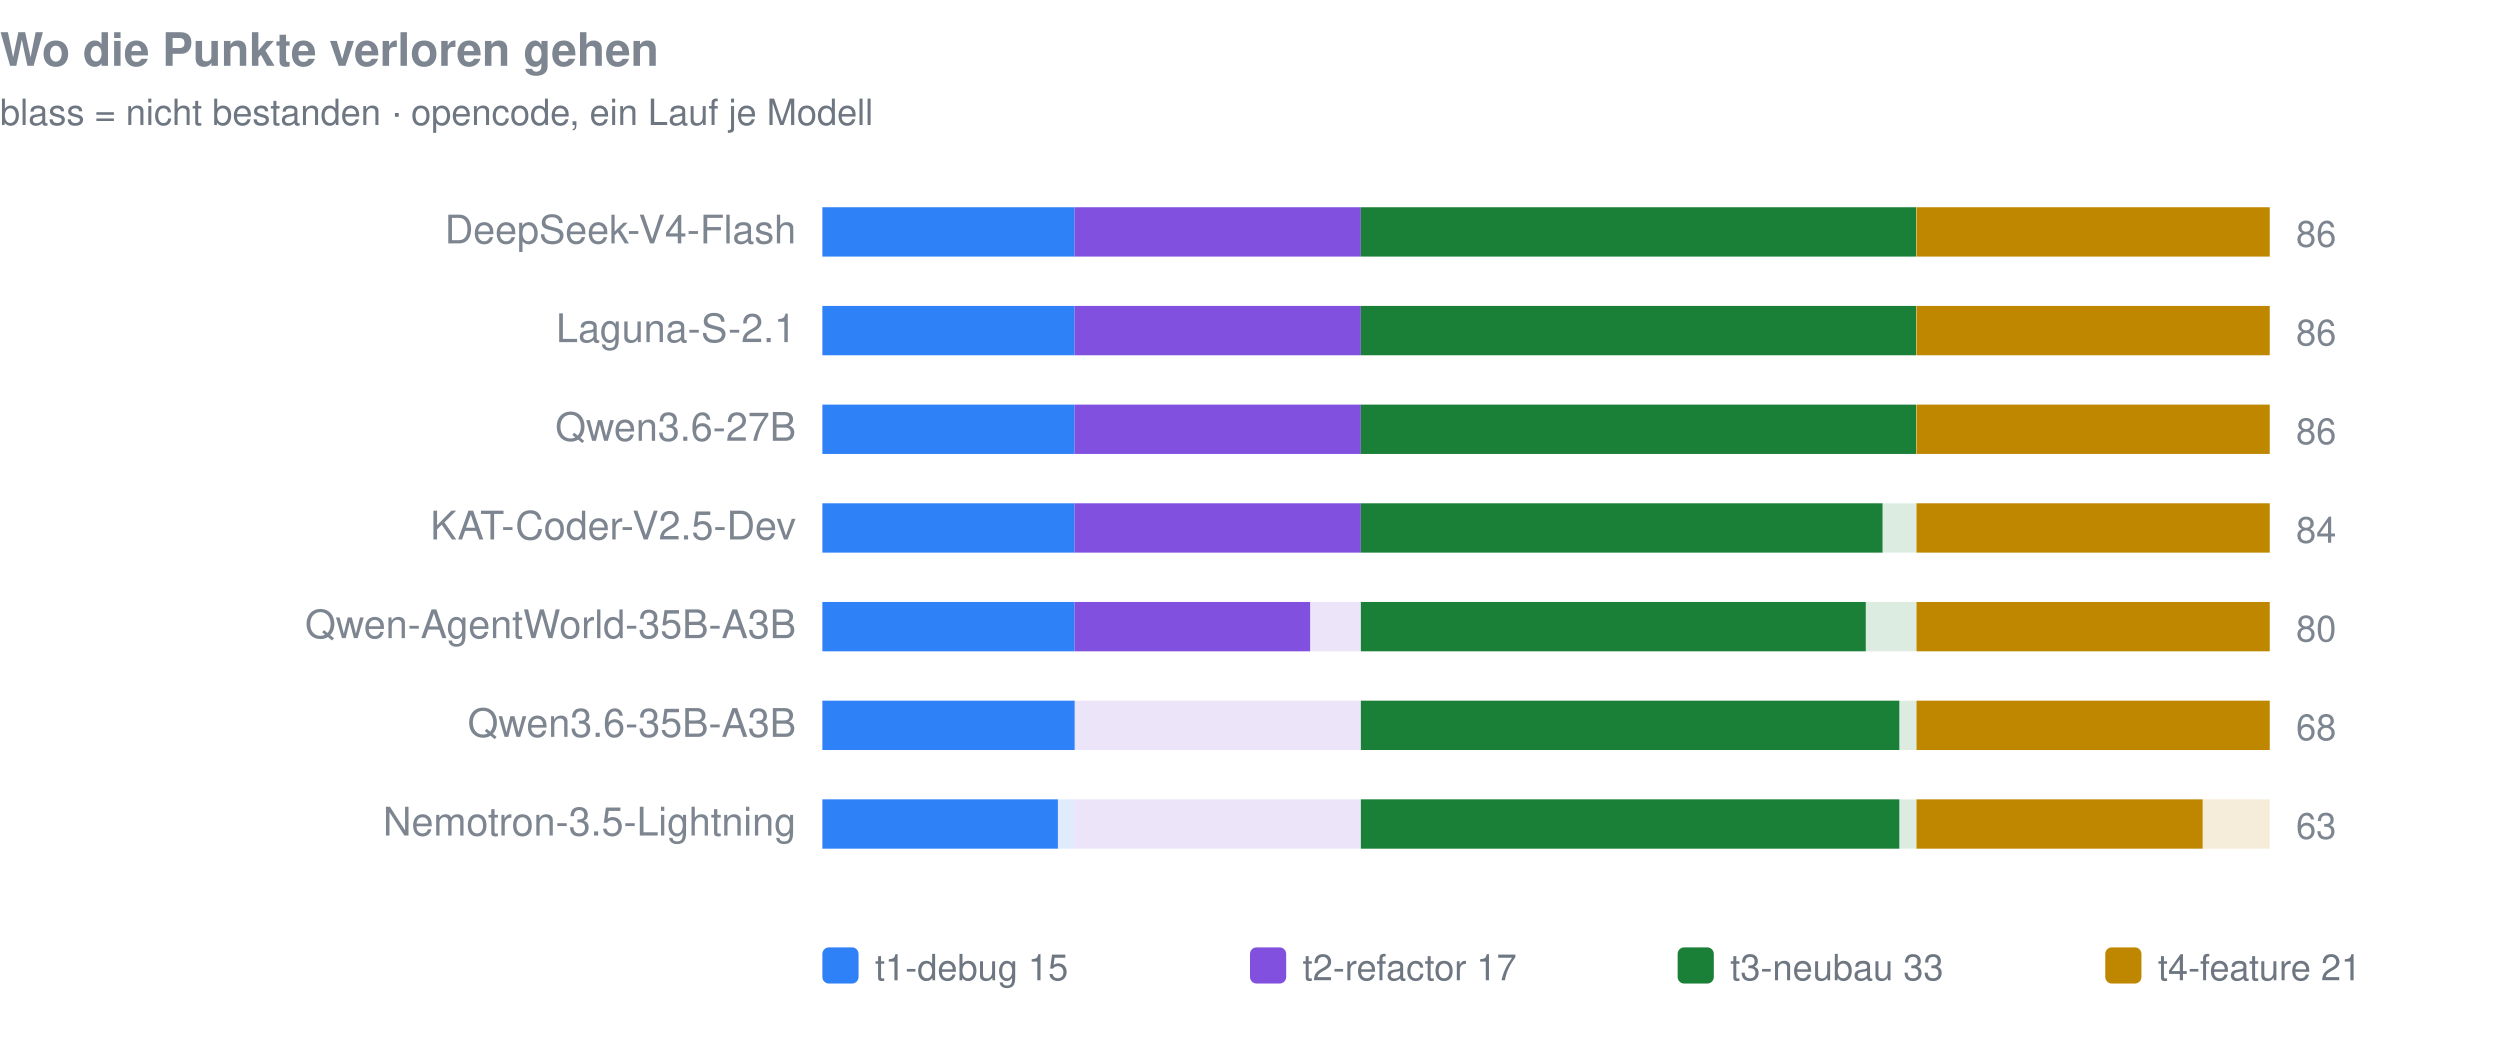
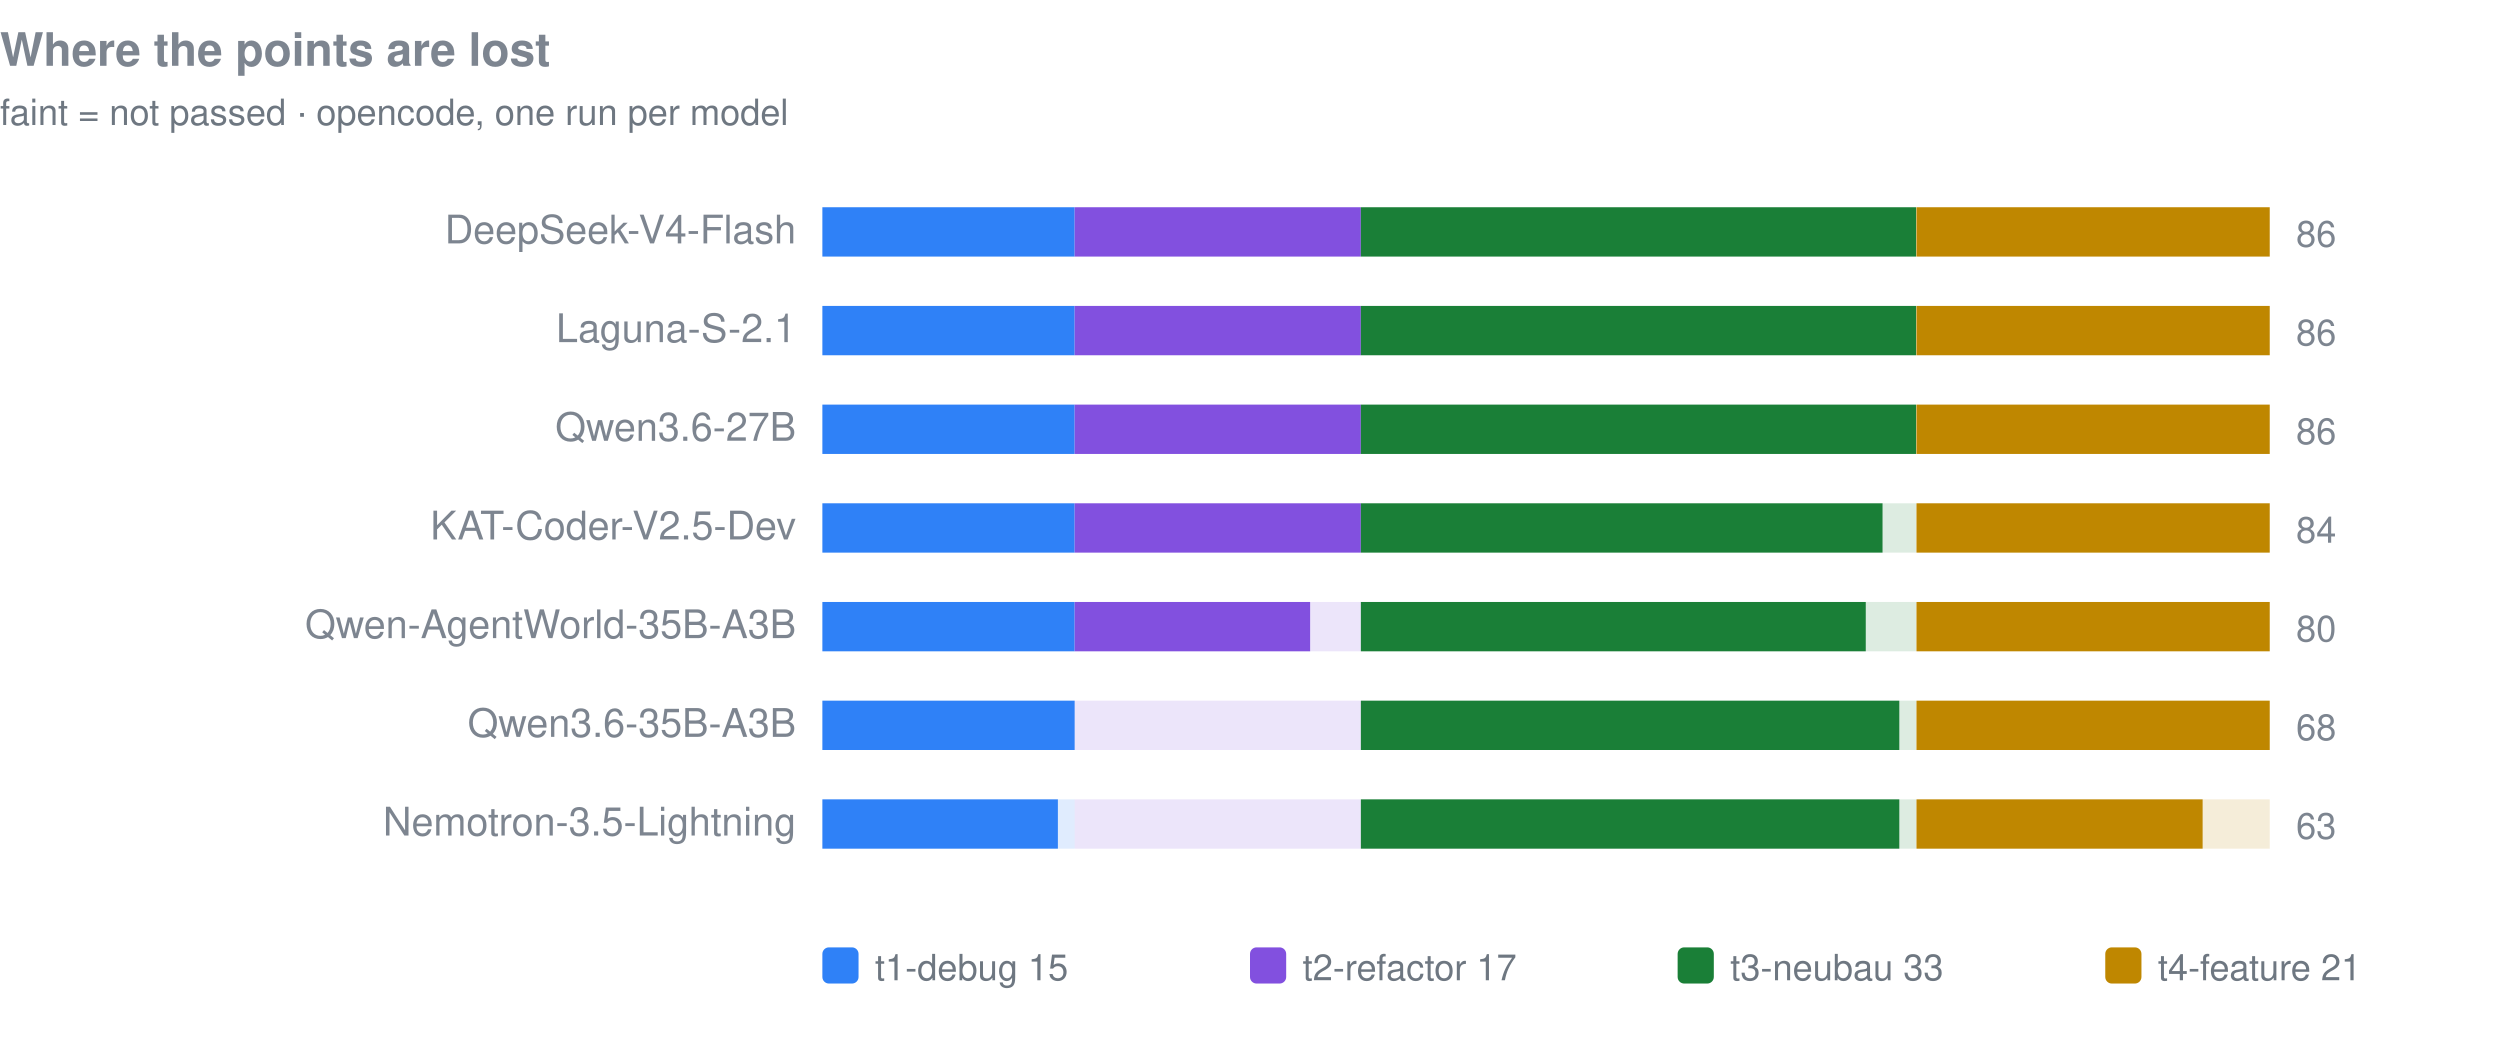
<svg xmlns="http://www.w3.org/2000/svg" width="760" height="318" viewBox="0 0 760 318" font-family="-apple-system,BlinkMacSystemFont,Segoe UI,Helvetica,Arial,sans-serif">
-   <text x="0" y="20" font-size="14" font-weight="600" fill="#7d8590">Wo die Punkte verloren gehen</text>
-   <text x="0" y="38" font-size="11" fill="#6e7781">blass = nicht bestanden · opencode, ein Lauf je Modell</text>
+   <text x="0" y="20" font-size="14" font-weight="600" fill="#7d8590">Where the points are lost</text>
+   <text x="0" y="38" font-size="11" fill="#6e7781">faint = not passed · opencode, one run per model</text>
  <text x="242" y="74" font-size="12" text-anchor="end" fill="#7d8590">DeepSeek-V4-Flash</text>
  <rect x="250.0" y="63" width="76.7" height="15" fill="#2f81f7" />
  <rect x="326.7" y="63" width="87.0" height="15" fill="#8250df" />
  <rect x="413.7" y="63" width="168.8" height="15" fill="#1a7f37" />
  <rect x="582.6" y="63" width="107.4" height="15" fill="#bf8700" />
  <text x="698.0" y="75" font-size="11" fill="#7d8590">86</text>
  <text x="242" y="104" font-size="12" text-anchor="end" fill="#7d8590">Laguna-S-2.1</text>
  <rect x="250.0" y="93" width="76.7" height="15" fill="#2f81f7" />
  <rect x="326.7" y="93" width="87.0" height="15" fill="#8250df" />
  <rect x="413.7" y="93" width="168.8" height="15" fill="#1a7f37" />
  <rect x="582.6" y="93" width="107.4" height="15" fill="#bf8700" />
  <text x="698.0" y="105" font-size="11" fill="#7d8590">86</text>
  <text x="242" y="134" font-size="12" text-anchor="end" fill="#7d8590">Qwen3.6-27B</text>
  <rect x="250.0" y="123" width="76.7" height="15" fill="#2f81f7" />
  <rect x="326.7" y="123" width="87.0" height="15" fill="#8250df" />
  <rect x="413.7" y="123" width="168.8" height="15" fill="#1a7f37" />
  <rect x="582.6" y="123" width="107.4" height="15" fill="#bf8700" />
  <text x="698.0" y="135" font-size="11" fill="#7d8590">86</text>
  <text x="242" y="164" font-size="12" text-anchor="end" fill="#7d8590">KAT-Coder-V2.5-Dev</text>
  <rect x="250.0" y="153" width="76.7" height="15" fill="#2f81f7" />
  <rect x="326.7" y="153" width="87.0" height="15" fill="#8250df" />
  <rect x="413.7" y="153" width="158.6" height="15" fill="#1a7f37" />
  <rect x="572.3" y="153" width="10.2" height="15" fill="#1a7f37" opacity="0.15" />
  <rect x="582.6" y="153" width="107.4" height="15" fill="#bf8700" />
  <text x="698.0" y="165" font-size="11" fill="#7d8590">84</text>
  <text x="242" y="194" font-size="12" text-anchor="end" fill="#7d8590">Qwen-AgentWorld-35B-A3B</text>
  <rect x="250.0" y="183" width="76.7" height="15" fill="#2f81f7" />
  <rect x="326.7" y="183" width="71.6" height="15" fill="#8250df" />
  <rect x="398.4" y="183" width="15.3" height="15" fill="#8250df" opacity="0.15" />
  <rect x="413.7" y="183" width="153.5" height="15" fill="#1a7f37" />
  <rect x="567.2" y="183" width="15.3" height="15" fill="#1a7f37" opacity="0.15" />
  <rect x="582.6" y="183" width="107.4" height="15" fill="#bf8700" />
  <text x="698.0" y="195" font-size="11" fill="#7d8590">80</text>
  <text x="242" y="224" font-size="12" text-anchor="end" fill="#7d8590">Qwen3.6-35B-A3B</text>
  <rect x="250.0" y="213" width="76.7" height="15" fill="#2f81f7" />
  <rect x="326.7" y="213" width="87.0" height="15" fill="#8250df" opacity="0.15" />
  <rect x="413.7" y="213" width="163.7" height="15" fill="#1a7f37" />
  <rect x="577.4" y="213" width="5.1" height="15" fill="#1a7f37" opacity="0.15" />
  <rect x="582.6" y="213" width="107.4" height="15" fill="#bf8700" />
  <text x="698.0" y="225" font-size="11" fill="#7d8590">68</text>
  <text x="242" y="254" font-size="12" text-anchor="end" fill="#7d8590">Nemotron-3.5-Lightning</text>
  <rect x="250.0" y="243" width="71.6" height="15" fill="#2f81f7" />
  <rect x="321.6" y="243" width="5.1" height="15" fill="#2f81f7" opacity="0.15" />
  <rect x="326.7" y="243" width="87.0" height="15" fill="#8250df" opacity="0.15" />
  <rect x="413.7" y="243" width="163.7" height="15" fill="#1a7f37" />
  <rect x="577.4" y="243" width="5.1" height="15" fill="#1a7f37" opacity="0.15" />
  <rect x="582.6" y="243" width="87.0" height="15" fill="#bf8700" />
  <rect x="669.5" y="243" width="20.5" height="15" fill="#bf8700" opacity="0.15" />
  <text x="698.0" y="255" font-size="11" fill="#7d8590">63</text>
  <rect x="250" y="288" width="11" height="11" rx="2" fill="#2f81f7" />
  <text x="266" y="298" font-size="11" fill="#6e7781">t1-debug 15</text>
  <rect x="380" y="288" width="11" height="11" rx="2" fill="#8250df" />
  <text x="396" y="298" font-size="11" fill="#6e7781">t2-refactor 17</text>
  <rect x="510" y="288" width="11" height="11" rx="2" fill="#1a7f37" />
  <text x="526" y="298" font-size="11" fill="#6e7781">t3-neubau 33</text>
  <rect x="640" y="288" width="11" height="11" rx="2" fill="#bf8700" />
  <text x="656" y="298" font-size="11" fill="#6e7781">t4-feature 21</text>
</svg>
